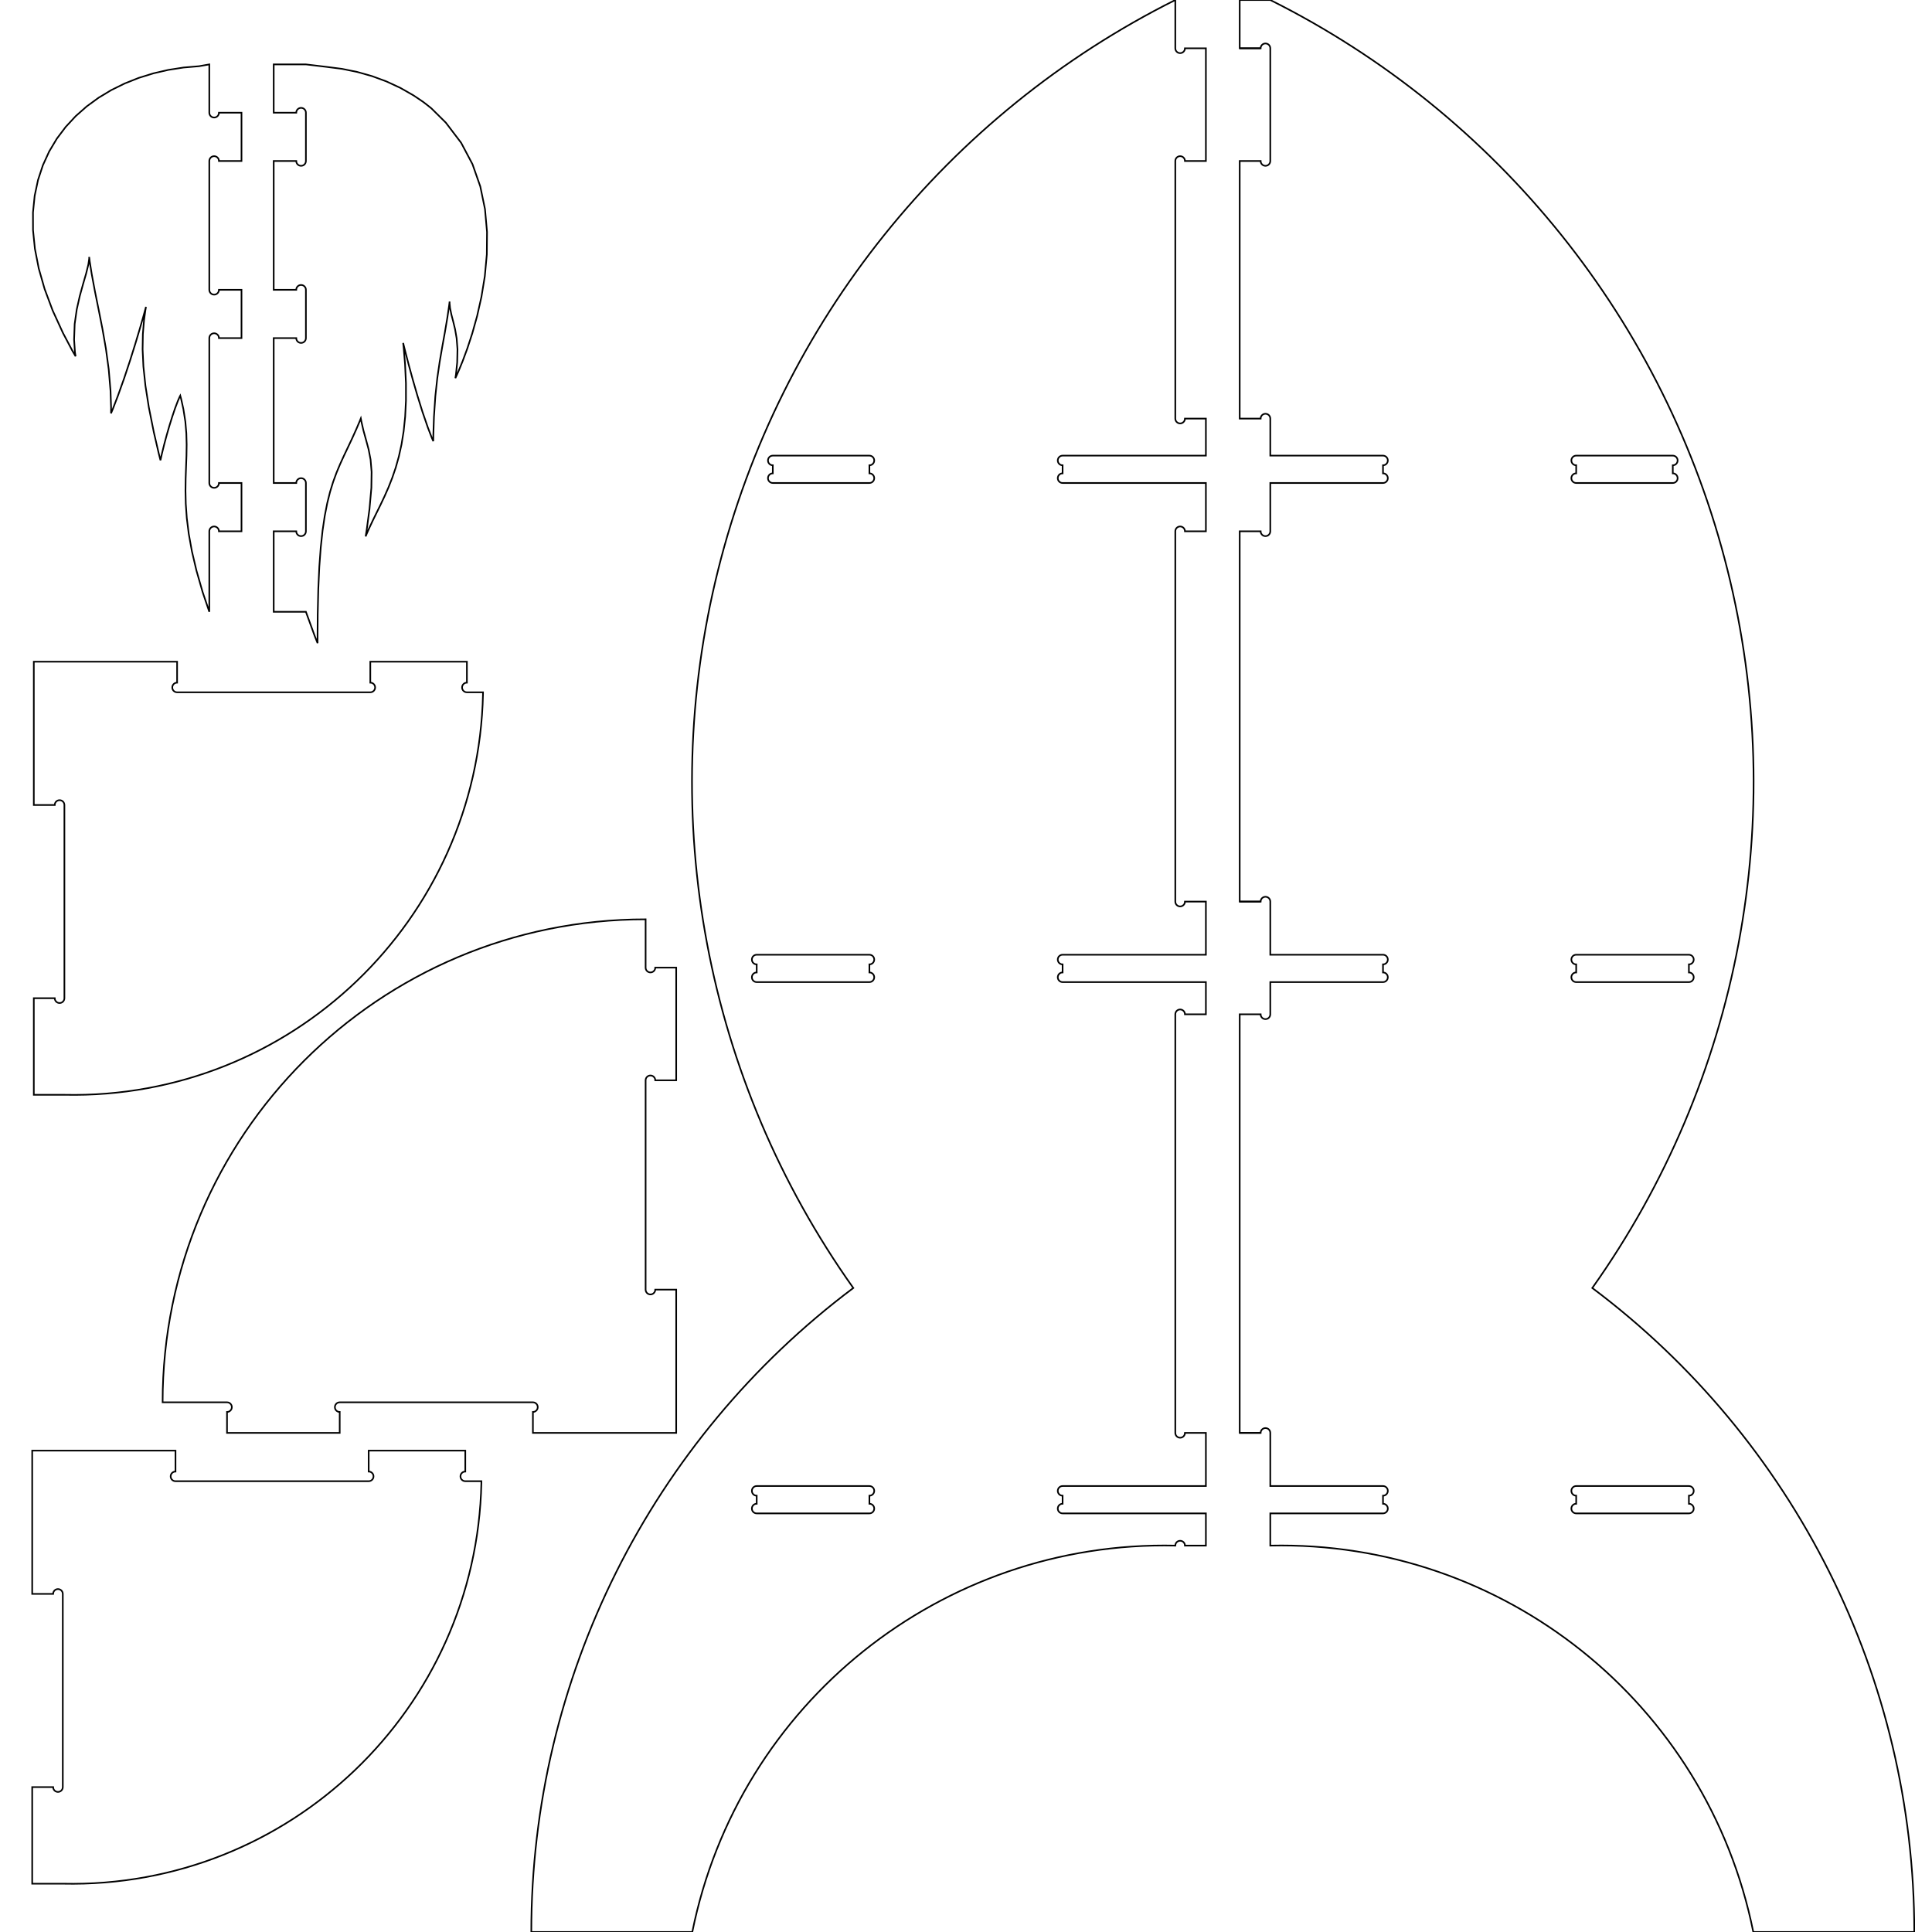
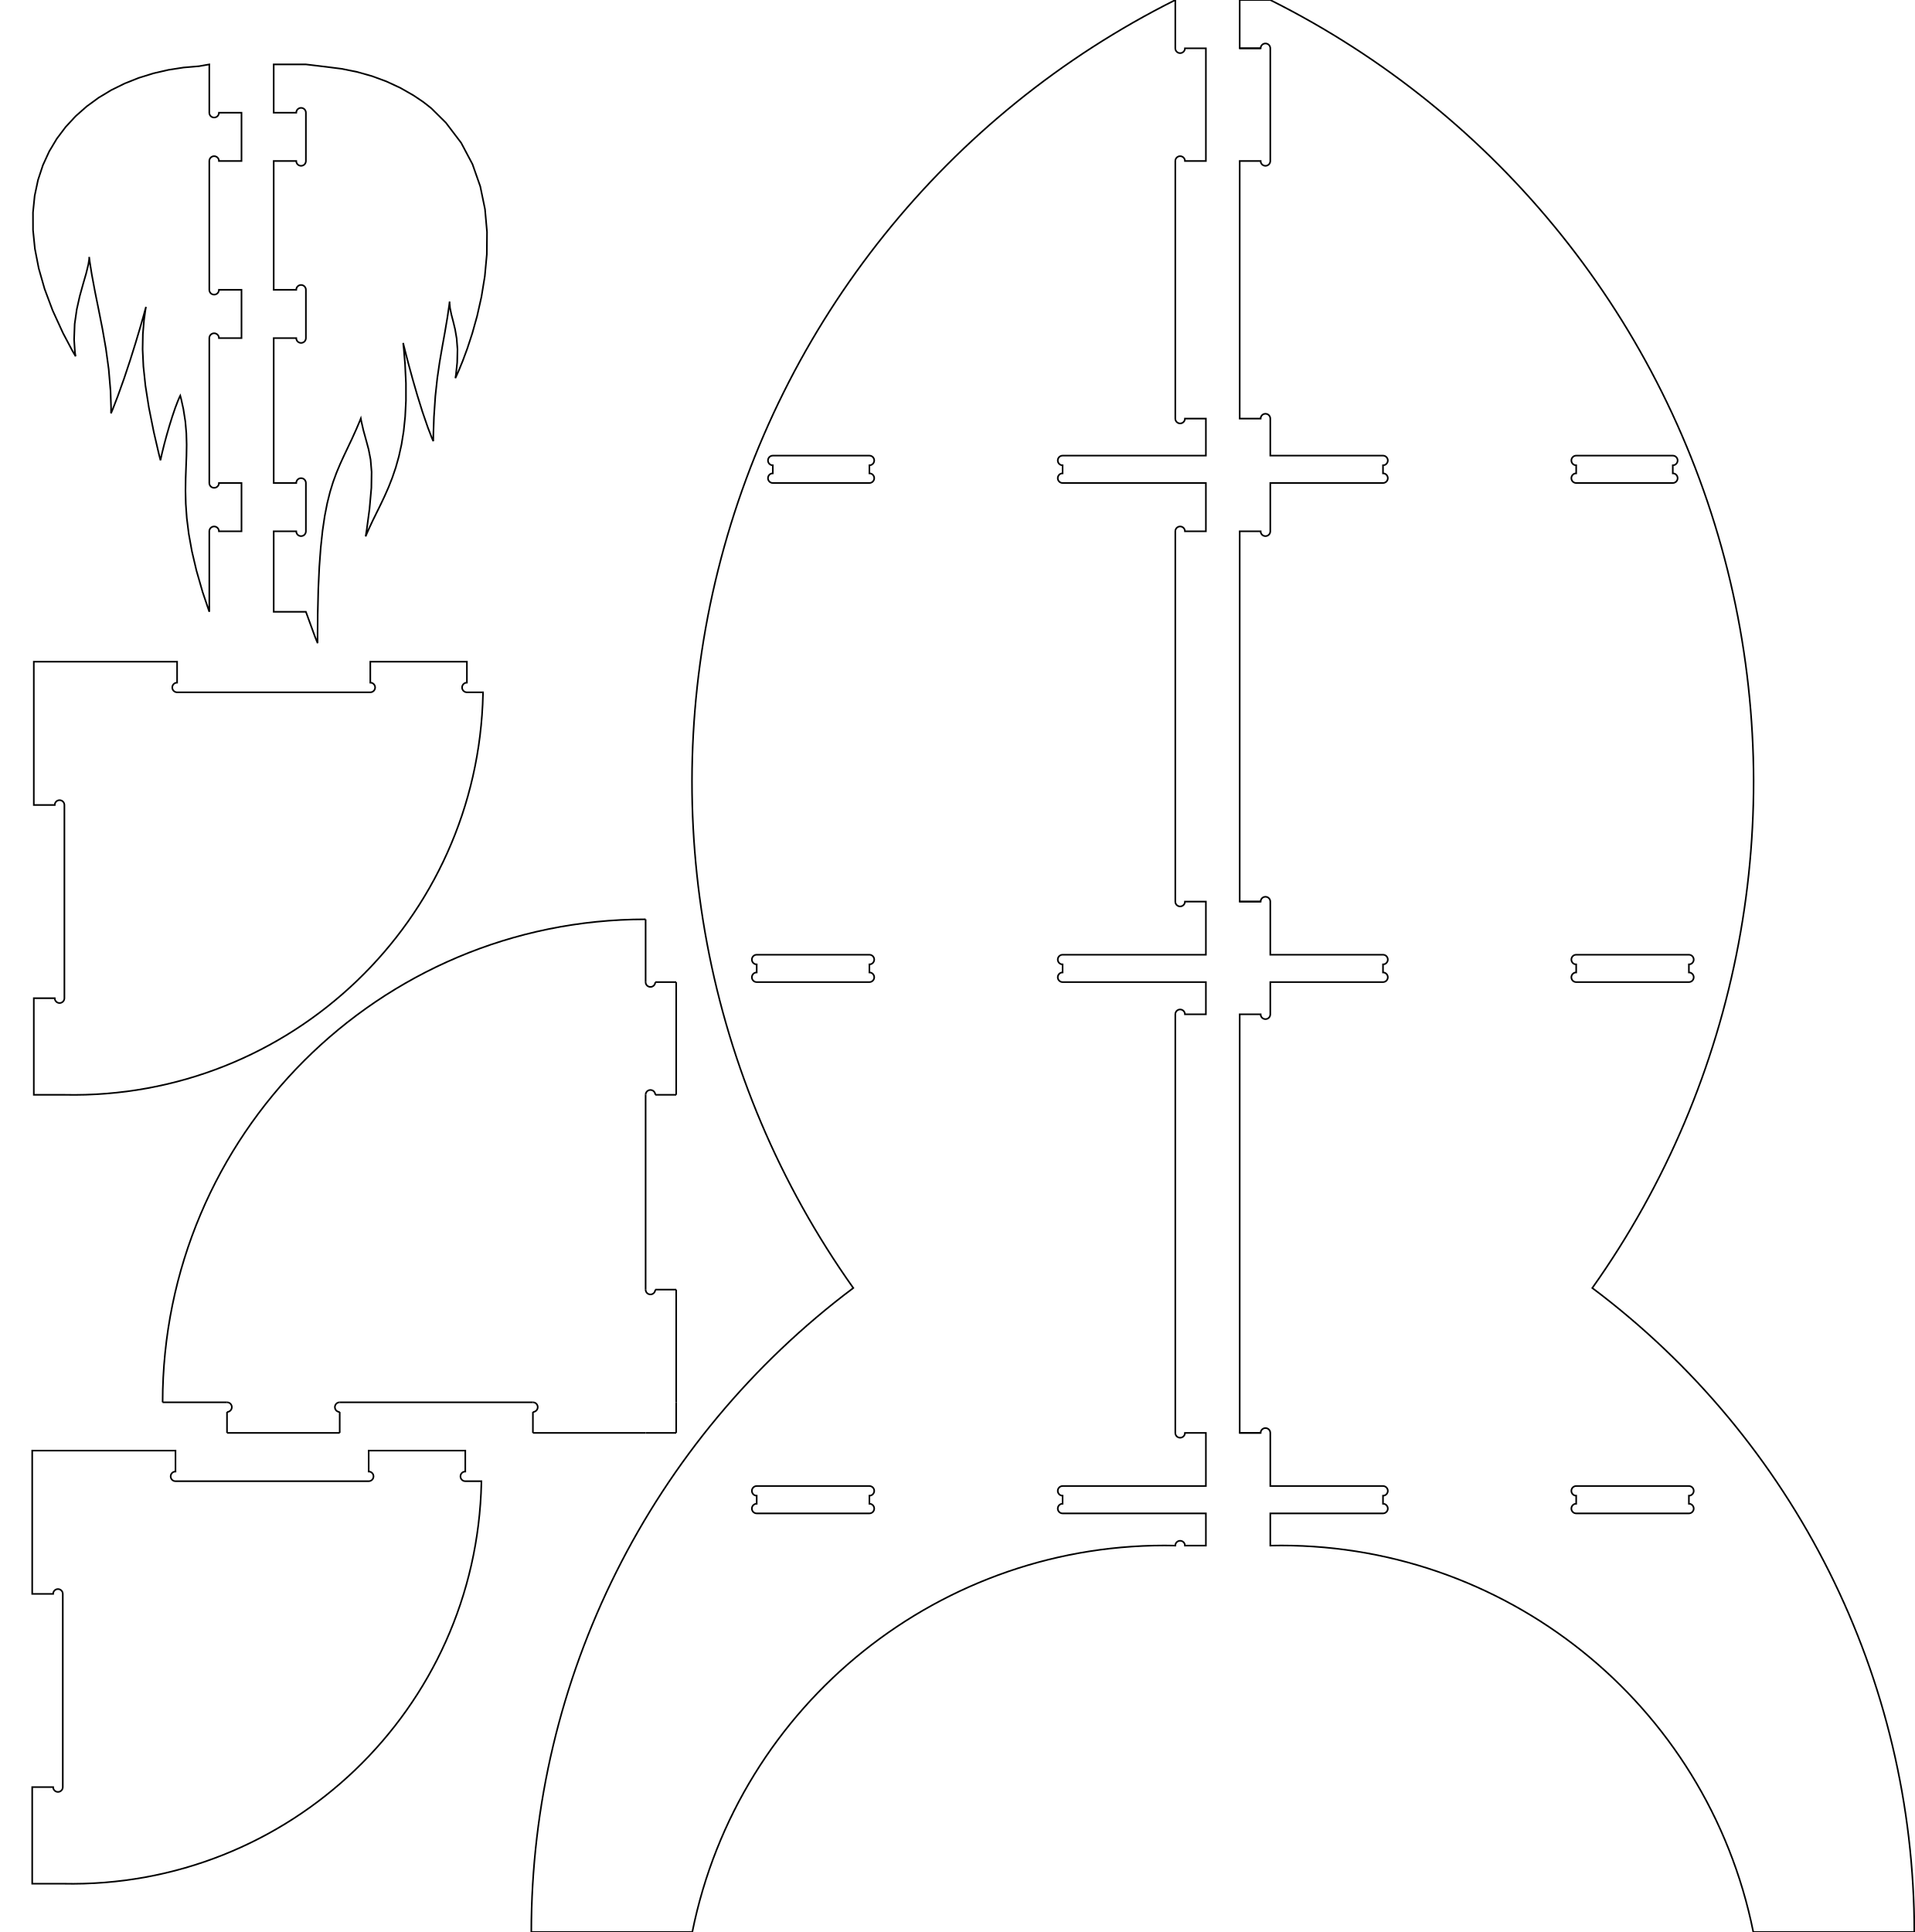
<svg xmlns="http://www.w3.org/2000/svg" xmlns:ns1="http://www.librecad.org" width="1189mm" height="1200mm" viewBox="0 0 1189 1200">
  <g ns1:layername="0" ns1:is_locked="false" ns1:is_construction="false" fill="none" stroke="black" stroke-width="1">
    <path d="M0,1200 A0,0 0 1,0 0,1200 Z " />
    <path d="M0,400 A0,0 0 1,0 0,400 Z " />
    <path d="M0,800 A0,0 0 1,0 0,800 Z " />
-     <path d="M407,671 L420,671 L420,601 L407,601 A3,3 0 1,1 401,601 L401,571 A300,300 0 0,0 101,871 L141,871 A3,3 0 1,1 141,877 L141,890 L211,890 L211,877 A3,3 0 1,1 211,871 L331,871 A3,3 0 1,1 331,877 L331,890 L401,890 L420,890 L420,871 L420,801 L407,801 A3,3 0 1,1 401,801 L401,671 A3,3 0 1,1 407,671 Z " />
    <path d="M540,934 L540,929 A3,3 0 0,0 540,923 L470,923 A3,3 0 1,0 470,929 L470,934 A3,3 0 0,0 470,940 L540,940 A3,3 0 0,0 540,934 Z " />
    <path d="M540,604 L540,599 A3,3 0 0,0 540,593 L470,593 A3,3 0 0,0 470,599 L470,604 A3,3 0 0,0 470,610 L540,610 A3,3 0 0,0 540,604 Z " />
    <path d="M540,300 A3,3 0 0,0 540,294 L540,289 A3,3 0 0,0 540,283 L480,283 A3,3 0 0,0 480,289 L480,294 A3,3 0 0,0 480,300 L540,300 Z " />
    <path d="M660,593 A3,3 0 1,0 660,599 L660,604 A3,3 0 1,0 660,610 L749,610 L749,630 L736,630 A3,3 0 0,0 730,630 L730,890 A3,3 0 0,0 736,890 L749,890 L749,923 L660,923 A3,3 0 0,0 660,929 L660,934 A3,3 0 0,0 660,940 L749,940 L749,960 L736,960 A3,3 0 0,0 730,960 A299.241,299.241 0 0,0 430,1200 L330,1200 A500,500 0 0,1 530,800 A543.045,543.045 0 0,1 730,0 L730,30 A3,3 0 1,0 736,30 L749,30 L749,100 L736,100 A3,3 0 0,0 730,100 L730,260 A3,3 0 0,0 736,260 L749,260 L749,283 L660,283 A3,3 0 0,0 660,289 L660,294 A3,3 0 1,0 660,300 L749,300 L749,330 L736,330 A3,3 0 1,0 730,330 L730,560 A3,3 0 0,0 736,560 L749,560 L749,593 L660,593 Z " />
    <line x1="770" y1="890" x2="783" y2="890" />
    <line x1="770" y1="30" x2="783" y2="30" />
    <line x1="783" y1="560" x2="770" y2="560" />
    <path d="M1039,294 L1039,289 A3,3 0 0,0 1039,283 L979,283 A3,3 0 0,0 979,289 L979,294 A3,3 0 1,0 979,300 L1039,300 A3,3 0 0,0 1039,294 Z " />
    <path d="M979,599 L979,604 A3,3 0 1,0 979,610 L1049,610 A3,3 0 0,0 1049,604 L1049,599 A3,3 0 0,0 1049,593 L979,593 A3,3 0 1,0 979,599 Z " />
    <path d="M783,100 A3,3 0 1,0 789,100 L789,30 A3,3 0 0,0 783,30 L770,30 L770,0 L789,0 A543.045,543.045 0 0,1 989,800 A500,500 0 0,1 1189,1200 L1089,1200 A299.241,299.241 0 0,0 789,960 L789,940 L859,940 A3,3 0 0,0 859,934 L859,929 A3,3 0 0,0 859,923 L789,923 L789,890 A3,3 0 0,0 783,890 L770,890 L770,630 L783,630 A3,3 0 0,0 789,630 L789,610 L859,610 A3,3 0 1,0 859,604 L859,599 A3,3 0 0,0 859,593 L789,593 L789,560 A3,3 0 1,0 783,560 L770,560 L770,330 L783,330 A3,3 0 0,0 789,330 L789,300 L859,300 A3,3 0 1,0 859,294 L859,289 A3,3 0 0,0 859,283 L789,283 L789,260 A3,3 0 0,0 783,260 L770,260 L770,100 L783,100 Z " />
    <path d="M1049,929 A3,3 0 0,0 1049,923 L979,923 A3,3 0 0,0 979,929 L979,934 A3,3 0 0,0 979,940 L1049,940 A3,3 0 0,0 1049,934 L1049,929 Z " />
    <path d="M1020,620 L1020,620 L1020,620 L1020,620 L1020,620 Z " />
    <path d="M47.001,72.148 L40.803,78.825 L35.299,86.129 L30.559,94.059 L26.643,102.614 L23.616,111.78 L21.539,121.562 L20.484,131.95 L20.507,142.943 L21.679,154.531 L24.059,166.715 L27.711,179.489 L32.701,192.848 L39.094,206.79 L44.879,217.74 L46.956,221.308 L46.546,218.74 L46.022,210.927 L46.383,201.197 L47.675,192.171 L49.534,183.902 L51.594,176.455 L53.499,169.883 L54.882,164.238 L55.4,160.745 L55.383,159.587 L55.706,162.252 L56.962,170.221 L59.006,181.168 L61.295,192.483 L63.619,204.231 L65.761,216.471 L67.509,229.264 L68.645,242.666 L68.997,253.223 L68.958,256.742 L70.058,254.088 L73.157,246.042 L77.151,234.86 L80.83,223.785 L84.085,213.405 L86.803,204.306 L88.883,197.08 L90.208,192.311 L90.676,190.592 L90.676,190.592 L90.319,192.617 L89.472,198.743 L88.736,207.461 L88.57,216.998 L89.068,227.611 L90.328,239.547 L92.454,253.069 L95.536,268.431 L98.577,281.539 L99.677,285.888 L99.911,284.72 L100.699,281.233 L102.017,275.912 L103.557,270.201 L105.24,264.39 L106.998,258.756 L108.752,253.581 L110.432,249.15 L111.536,246.572 L111.962,245.742 L112.519,247.809 L113.906,254.098 L115.117,261.846 L115.738,269.143 L115.924,276.165 L115.817,283.076 L115.562,290.046 L115.308,297.233 L115.204,304.811 L115.39,312.942 L116.018,321.8 L117.236,331.549 L119.182,342.35 L122.011,354.378 L125.868,367.796 L130,380 L130,330 A3,3 0 1,1 136,330 L150,330 L150,300 L136,300 A3,3 0 0,1 130,300 L130,210 A3,3 0 1,1 136,210 L150,210 L150,180 L136,180 A3,3 0 1,1 130,180 L130,100 A3,3 0 1,1 136,100 L150,100 L150,70 L136,70 A3,3 0 0,1 130,70 L130,40 L123.58,41.129 L113.993,41.94 L104.527,43.418 L95.243,45.563 L86.21,48.366 L77.486,51.829 L69.14,55.941 L61.236,60.703 L53.834,66.103 L47.001,72.148 Z " />
    <path d="M216.093,277.877 L218.684,272.396 L221.363,266.465 L223.453,261.539 L224.114,259.886 L224.446,261.741 L225.712,267.272 L227.405,273.414 L228.964,279.189 L230.171,285.471 L230.81,293.135 L230.66,303.057 L229.502,316.113 L227.786,328.926 L227.111,333.18 L227.613,331.93 L229.231,328.232 L231.523,323.346 L233.935,318.434 L236.406,313.412 L238.882,308.187 L241.312,302.679 L243.629,296.8 L245.788,290.462 L247.721,283.584 L249.384,276.077 L250.712,267.858 L251.65,258.834 L252.145,248.925 L252.142,238.043 L251.578,226.103 L250.757,216.282 L250.403,213.021 L250.403,213.021 L250.836,214.795 L252.06,219.655 L253.952,226.89 L256.386,235.8 L259.241,245.673 L262.398,255.804 L265.728,265.491 L268.199,271.926 L269.117,274.03 L269.153,270.26 L269.534,258.962 L270.4,246.068 L271.611,234.857 L273.069,224.856 L274.664,215.579 L276.298,206.549 L277.864,197.285 L278.957,189.804 L279.264,187.304 L279.244,188.31 L279.541,191.348 L280.367,195.391 L281.493,199.697 L282.666,204.551 L283.636,210.221 L284.153,216.983 L283.971,225.111 L283.219,232.454 L282.835,234.882 L282.835,234.882 L283.431,233.607 L285.045,229.951 L287.411,224.15 L290.26,216.455 L293.323,207.106 L296.334,196.344 L299.023,184.418 L301.126,171.566 L302.372,158.033 L302.496,144.066 L301.233,129.902 L298.31,115.791 L293.46,101.972 L286.418,88.692 L276.917,76.191 L267.958,67.314 L264.69,64.716 L262.808,63.275 L256.907,59.297 L248.665,54.59 L240.032,50.586 L231.07,47.285 L221.845,44.681 L212.422,42.767 L202.858,41.539 L190,40 L170,40 L170,70 L184,70 A3,3 0 0,1 190,70 L190,100 A3,3 0 1,1 184,100 L170,100 L170,180 L184,180 A3,3 0 0,1 190,180 L190,210 A3,3 0 1,1 184,210 L170,210 L170,300 L184,300 A3,3 0 1,1 190,300 L190,330 A3,3 0 1,1 184,330 L170,330 L170,380 L190,380 L195.588,395.325 L197.252,399.472 L197.252,399.472 L197.236,395 L197.333,381.588 L197.698,365.866 L198.329,352.096 L199.218,340.081 L200.341,329.622 L201.689,320.514 L203.242,312.565 L204.99,305.567 L206.913,299.322 L209.003,293.633 L211.24,288.294 L213.606,283.108 L216.093,277.877 Z " />
    <path d="M34,500 L21,500 L21,430 L21,411 L40,411 L110,411 L110,424 A3,3 0 0,0 110,430 L230,430 A3,3 0 1,0 230,424 L230,411 L290,411 L290,424 A3,3 0 0,0 290,430 L300,430 L300,431 A254.559,254.559 0 0,1 40,680 L21,680 L21,620 L34,620 A3,3 0 0,0 40,620 L40,500 A3,3 0 0,0 34,500 Z " />
    <path d="M33,990 L20,990 L20,920 L20,901 L39,901 L109,901 L109,914 A3,3 0 0,0 109,920 L229,920 A3,3 0 1,0 229,914 L229,901 L289,901 L289,914 A3,3 0 0,0 289,920 L299,920 L299,921 A254.559,254.559 0 0,1 39,1170 L20,1170 L20,1110 L33,1110 A3,3 0 0,0 39,1110 L39,990 A3,3 0 0,0 33,990 Z " />
+     <path d="M401,571 A300,300 0 0,0 101,871 " />
+     <line x1="101" y1="871" x2="141" y2="871" />
+     <path d="M141,871 A3,3 0 1,1 141,877 " />
+     <line x1="141" y1="877" x2="141" y2="890" />
+     <line x1="141" y1="890" x2="211" y2="890" />
+     <line x1="211" y1="890" x2="211" y2="877" />
+     <path d="M211,877 A3,3 0 1,1 211,871 " />
+     <line x1="211" y1="871" x2="331" y2="871" />
+     <path d="M331,871 A3,3 0 1,1 331,877 " />
+     <line x1="331" y1="877" x2="331" y2="890" />
+     <line x1="331" y1="890" x2="401" y2="890" />
+     <line x1="401" y1="890" x2="420" y2="890" />
+     <line x1="420" y1="890" x2="420" y2="871" />
+     <line x1="420" y1="871" x2="420" y2="801" />
+     <line x1="420" y1="801" x2="407" y2="801" />
+     <path d="M407,801 A3,3 0 1,1 401,801 " />
+     <line x1="407" y1="680" x2="420" y2="680" />
+     <line x1="420" y1="680" x2="420" y2="610" />
+     <line x1="420" y1="610" x2="407" y2="610" />
+     <path d="M407,610 A3,3 0 1,1 401,610 " />
+     <path d="M401,680 A3,3 0 1,1 407,680 " />
+     <line x1="401" y1="610" x2="401" y2="571" />
+     <line x1="401" y1="801" x2="401" y2="680" />
  </g>
</svg>
